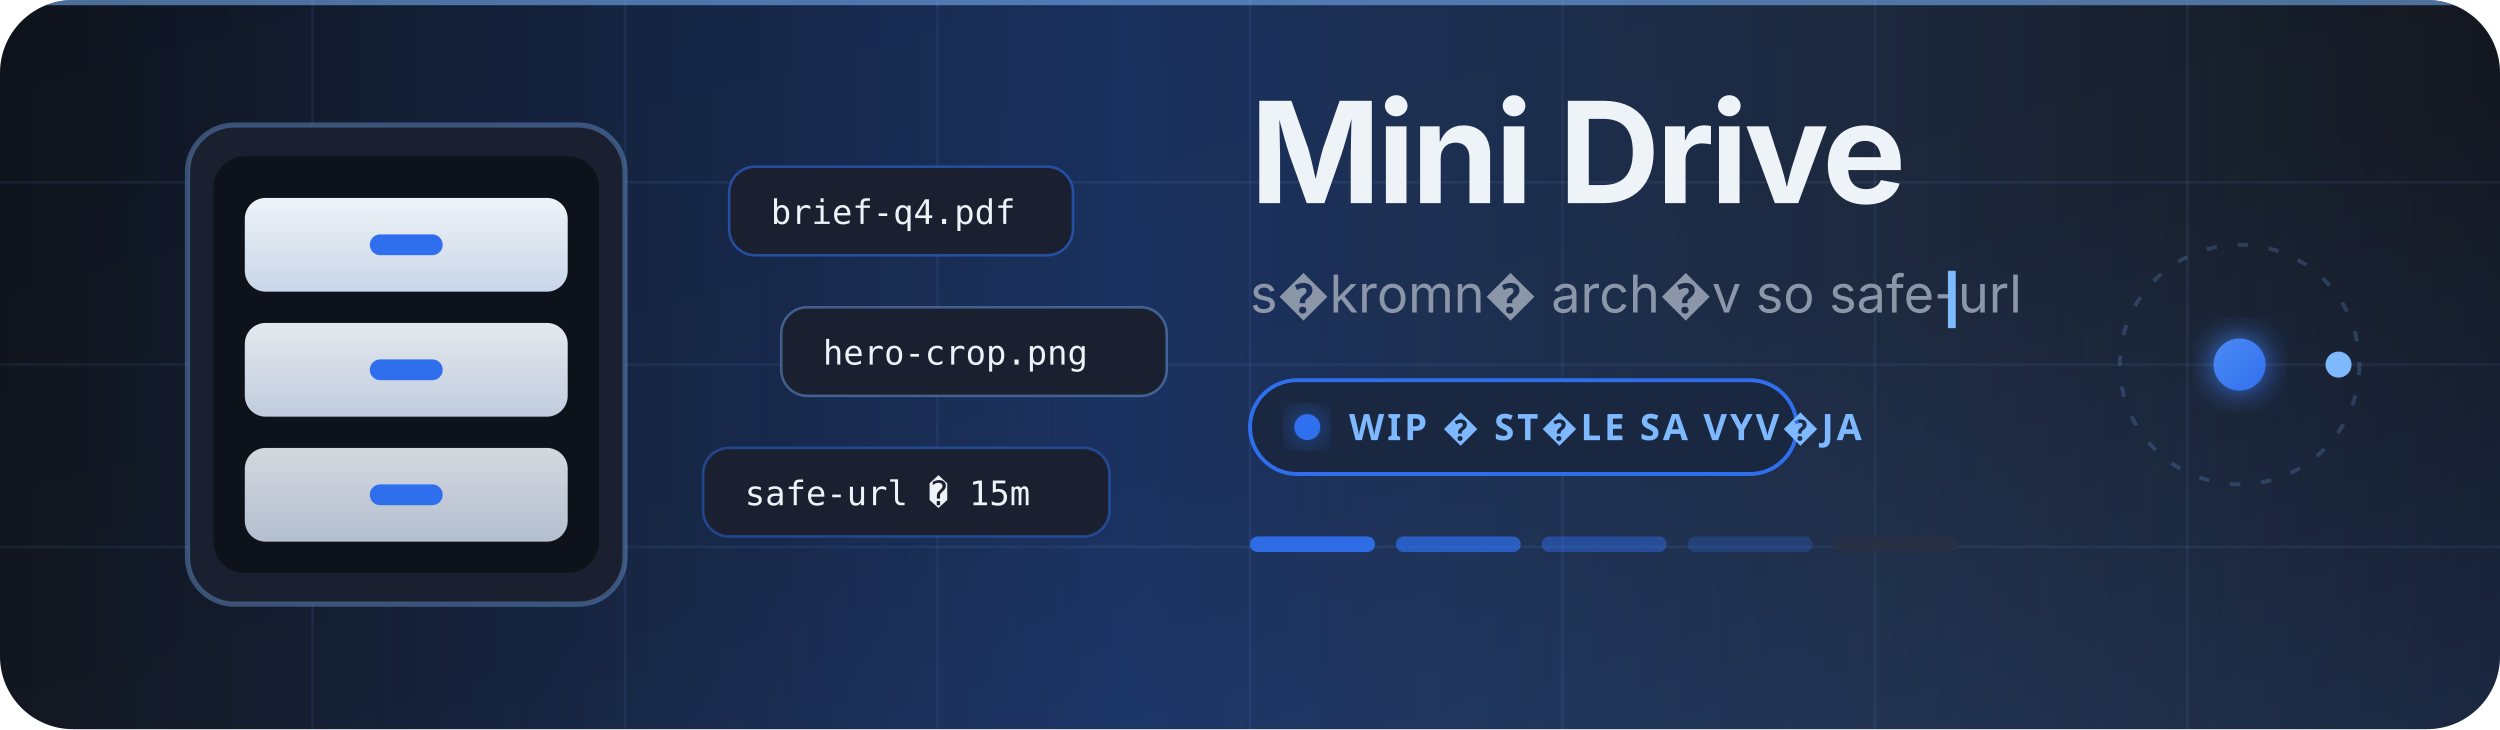
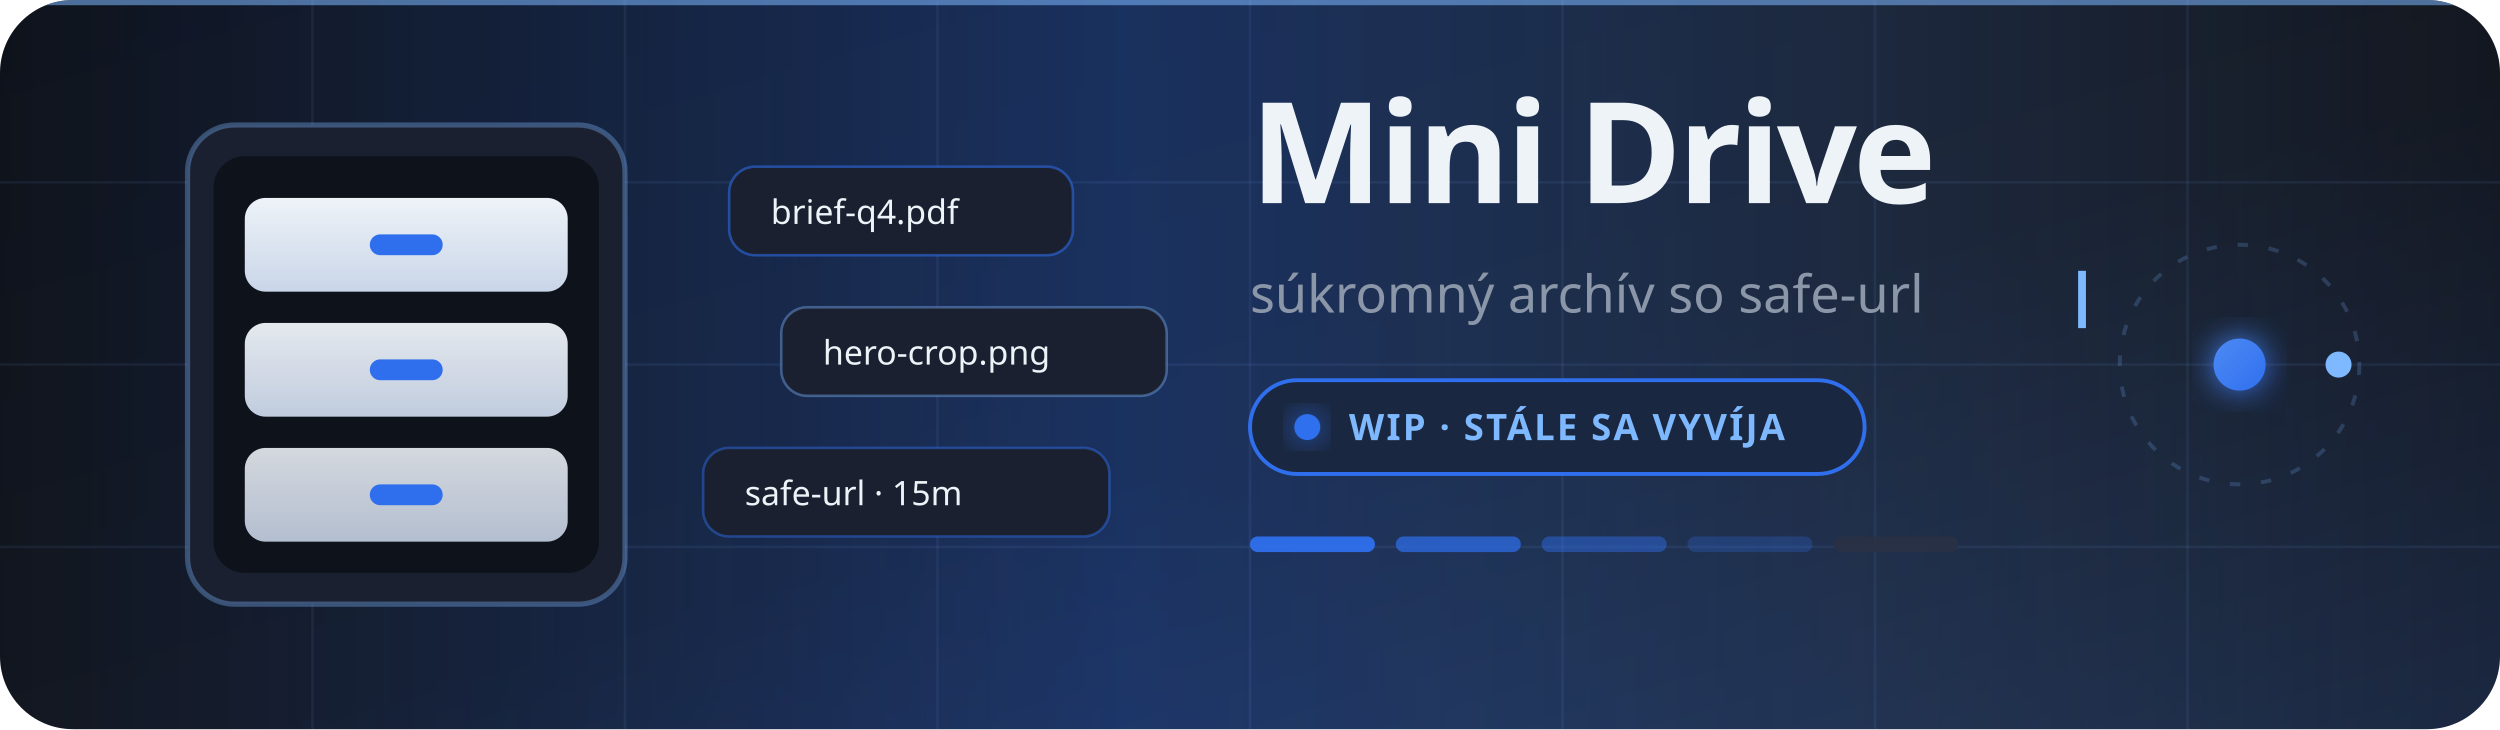
<svg xmlns="http://www.w3.org/2000/svg" width="960" height="280" viewBox="0 0 960 280" role="img" aria-label="Mini Drive — WIP archive">
  <defs>
    <linearGradient id="bg" x1="0" y1="0" x2="1" y2="1">
      <stop offset="0%" stop-color="#0e121a" />
      <stop offset="55%" stop-color="#12161f" />
      <stop offset="100%" stop-color="#1a2740" />
    </linearGradient>
    <linearGradient id="mesh" x1="0" y1="0" x2="1" y2="0">
      <stop offset="0%" stop-color="#2f6fed" stop-opacity="0" />
      <stop offset="45%" stop-color="#2f6fed" stop-opacity="0.35" />
      <stop offset="100%" stop-color="#7eb8ff" stop-opacity="0" />
      <animate attributeName="x1" values="0;1;0" dur="8s" repeatCount="indefinite" />
      <animate attributeName="x2" values="1;2;1" dur="8s" repeatCount="indefinite" />
    </linearGradient>
    <linearGradient id="drawer" x1="0" y1="0" x2="0" y2="1">
      <stop offset="0%" stop-color="#eef3f8" />
      <stop offset="100%" stop-color="#c9d5e8" />
    </linearGradient>
    <linearGradient id="cobalt" x1="0" y1="0" x2="1" y2="1">
      <stop offset="0%" stop-color="#4d8af5" />
      <stop offset="100%" stop-color="#2f6fed" />
    </linearGradient>
    <filter id="glow" x="-40%" y="-40%" width="180%" height="180%">
      <feGaussianBlur stdDeviation="6" result="b" />
      <feMerge>
        <feMergeNode in="b" />
        <feMergeNode in="SourceGraphic" />
      </feMerge>
    </filter>
    <clipPath id="frame">
      <rect width="960" height="280" rx="28" />
    </clipPath>
  </defs>
  <g clip-path="url(#frame)">
    <rect width="960" height="280" fill="url(#bg)" />
    <rect width="960" height="280" fill="url(#mesh)" opacity="0.9" />
    <g stroke="#7eb8ff" stroke-opacity="0.08" stroke-width="1">
      <path d="M0 70 H960 M0 140 H960 M0 210 H960" />
      <path d="M120 0 V280 M240 0 V280 M360 0 V280 M480 0 V280 M600 0 V280 M720 0 V280 M840 0 V280" />
    </g>
    <rect x="0" y="0" width="960" height="2" fill="#7eb8ff" opacity="0.55">
      <animate attributeName="y" values="0;278;0" dur="6.5s" repeatCount="indefinite" />
      <animate attributeName="opacity" values="0.15;0.7;0.15" dur="6.5s" repeatCount="indefinite" />
    </rect>
    <g transform="translate(72 48)">
      <rect x="0" y="0" width="168" height="184" rx="18" fill="#1a2030" stroke="#7eb8ff" stroke-opacity="0.35" stroke-width="2" />
      <rect x="10" y="12" width="148" height="160" rx="12" fill="#0e121a" />
      <g>
        <rect x="22" y="28" width="124" height="36" rx="8" fill="url(#drawer)" />
        <rect x="70" y="42" width="28" height="8" rx="4" fill="#2f6fed" />
        <animateTransform attributeName="transform" type="translate" values="0 0; 18 0; 0 0" dur="3.2s" begin="0s" repeatCount="indefinite" />
      </g>
      <g>
        <rect x="22" y="76" width="124" height="36" rx="8" fill="url(#drawer)" opacity="0.95" />
        <rect x="70" y="90" width="28" height="8" rx="4" fill="#2f6fed" />
        <animateTransform attributeName="transform" type="translate" values="0 0; 28 0; 0 0" dur="3.2s" begin="0.55s" repeatCount="indefinite" />
      </g>
      <g>
        <rect x="22" y="124" width="124" height="36" rx="8" fill="url(#drawer)" opacity="0.88" />
        <rect x="70" y="138" width="28" height="8" rx="4" fill="#2f6fed" />
        <animateTransform attributeName="transform" type="translate" values="0 0; 12 0; 0 0" dur="3.2s" begin="1.1s" repeatCount="indefinite" />
      </g>
    </g>
-     <g font-family="ui-monospace, SFMono-Regular, Menlo, monospace" font-size="13" fill="#eef3f8">
+     <g font-family="Sora, ui-sans-serif, system-ui, sans-serif" font-size="13" fill="#eef3f8">
      <g>
        <rect x="280" y="64" width="132" height="34" rx="10" fill="#1a2030" stroke="#2f6fed" stroke-opacity="0.55" />
        <text x="296" y="86">brief-q4.pdf</text>
        <animateTransform attributeName="transform" type="translate" values="0 0; 0 -8; 0 0" dur="4s" repeatCount="indefinite" />
      </g>
      <g>
        <rect x="300" y="118" width="148" height="34" rx="10" fill="#1a2030" stroke="#7eb8ff" stroke-opacity="0.4" />
        <text x="316" y="140">hero-crop.png</text>
        <animateTransform attributeName="transform" type="translate" values="0 0; 0 10; 0 0" dur="4.6s" begin="0.4s" repeatCount="indefinite" />
      </g>
      <g>
        <rect x="270" y="172" width="156" height="34" rx="10" fill="#1a2030" stroke="#2f6fed" stroke-opacity="0.45" />
-         <text x="286" y="194">safe-url � 15m</text>
+         <text x="286" y="194">safe-url · 15m</text>
        <animateTransform attributeName="transform" type="translate" values="0 0; 0 -6; 0 0" dur="3.8s" begin="0.8s" repeatCount="indefinite" />
      </g>
    </g>
-     <g transform="translate(480 78)">
-       <text x="0" y="0" font-family="ui-sans-serif, system-ui, -apple-system, Segoe UI, sans-serif" font-size="54" font-weight="700" fill="#eef3f8" letter-spacing="-1.5">
+     <g transform="translate(480 78)" font-family="Sora, ui-sans-serif, system-ui, sans-serif">
+       <text x="0" y="0" font-size="54" font-weight="700" fill="#eef3f8" letter-spacing="-1.5">
        Mini Drive
      </text>
-       <text x="0" y="42" font-family="ui-sans-serif, system-ui, -apple-system, Segoe UI, sans-serif" font-size="20" fill="#8b97a8">
-         s�kromn� arch�v so safe-url
+       <text x="0" y="42" font-size="20" fill="#8b97a8">
+         súkromný archív so safe-url
      </text>
-       <rect x="268" y="26" width="3" height="22" fill="#7eb8ff">
+       <rect x="318" y="26" width="3" height="22" fill="#7eb8ff">
        <animate attributeName="opacity" values="1;0;1" dur="1.1s" repeatCount="indefinite" />
      </rect>
      <g transform="translate(0 68)">
-         <rect width="210" height="36" rx="18" fill="#1a2740" stroke="#2f6fed" stroke-width="1.5">
+         <rect width="236" height="36" rx="18" fill="#1a2740" stroke="#2f6fed" stroke-width="1.5">
          <animate attributeName="stroke-opacity" values="0.35;1;0.35" dur="2.2s" repeatCount="indefinite" />
        </rect>
        <circle cx="22" cy="18" r="5" fill="#2f6fed" filter="url(#glow)">
          <animate attributeName="r" values="4;6;4" dur="2.2s" repeatCount="indefinite" />
          <animate attributeName="opacity" values="0.7;1;0.7" dur="2.2s" repeatCount="indefinite" />
        </circle>
-         <text x="38" y="23" font-family="ui-sans-serif, system-ui, sans-serif" font-size="14" font-weight="600" fill="#7eb8ff" letter-spacing="0.08em">
-           WIP � ST�LE SA VYV�JA
+         <text x="38" y="23" font-size="14" font-weight="600" fill="#7eb8ff" letter-spacing="0.06em">
+           WIP · STÁLE SA VYVÍJA
        </text>
      </g>
      <g transform="translate(0 128)" fill="#2f6fed">
        <rect x="0" y="0" width="48" height="6" rx="3" opacity="0.95">
          <animate attributeName="opacity" values="0.35;1;0.35" dur="1.6s" begin="0s" repeatCount="indefinite" />
        </rect>
        <rect x="56" y="0" width="48" height="6" rx="3" opacity="0.7">
          <animate attributeName="opacity" values="0.35;1;0.35" dur="1.6s" begin="0.25s" repeatCount="indefinite" />
        </rect>
        <rect x="112" y="0" width="48" height="6" rx="3" opacity="0.45">
          <animate attributeName="opacity" values="0.35;1;0.35" dur="1.6s" begin="0.5s" repeatCount="indefinite" />
        </rect>
        <rect x="168" y="0" width="48" height="6" rx="3" opacity="0.25">
          <animate attributeName="opacity" values="0.2;0.7;0.2" dur="1.6s" begin="0.75s" repeatCount="indefinite" />
        </rect>
        <rect x="224" y="0" width="48" height="6" rx="3" fill="#283044" opacity="0.9" />
      </g>
    </g>
    <g transform="translate(860 140)">
      <circle r="46" fill="none" stroke="#7eb8ff" stroke-opacity="0.2" stroke-width="1.5" stroke-dasharray="4 8">
        <animateTransform attributeName="transform" type="rotate" from="0" to="360" dur="14s" repeatCount="indefinite" />
      </circle>
      <circle r="10" fill="url(#cobalt)" filter="url(#glow)">
        <animate attributeName="r" values="9;12;9" dur="2.4s" repeatCount="indefinite" />
      </circle>
      <g>
        <circle cx="38" cy="0" r="5" fill="#7eb8ff">
          <animateTransform attributeName="transform" type="rotate" from="0 0 0" to="360 0 0" dur="5s" repeatCount="indefinite" />
        </circle>
      </g>
    </g>
  </g>
</svg>
